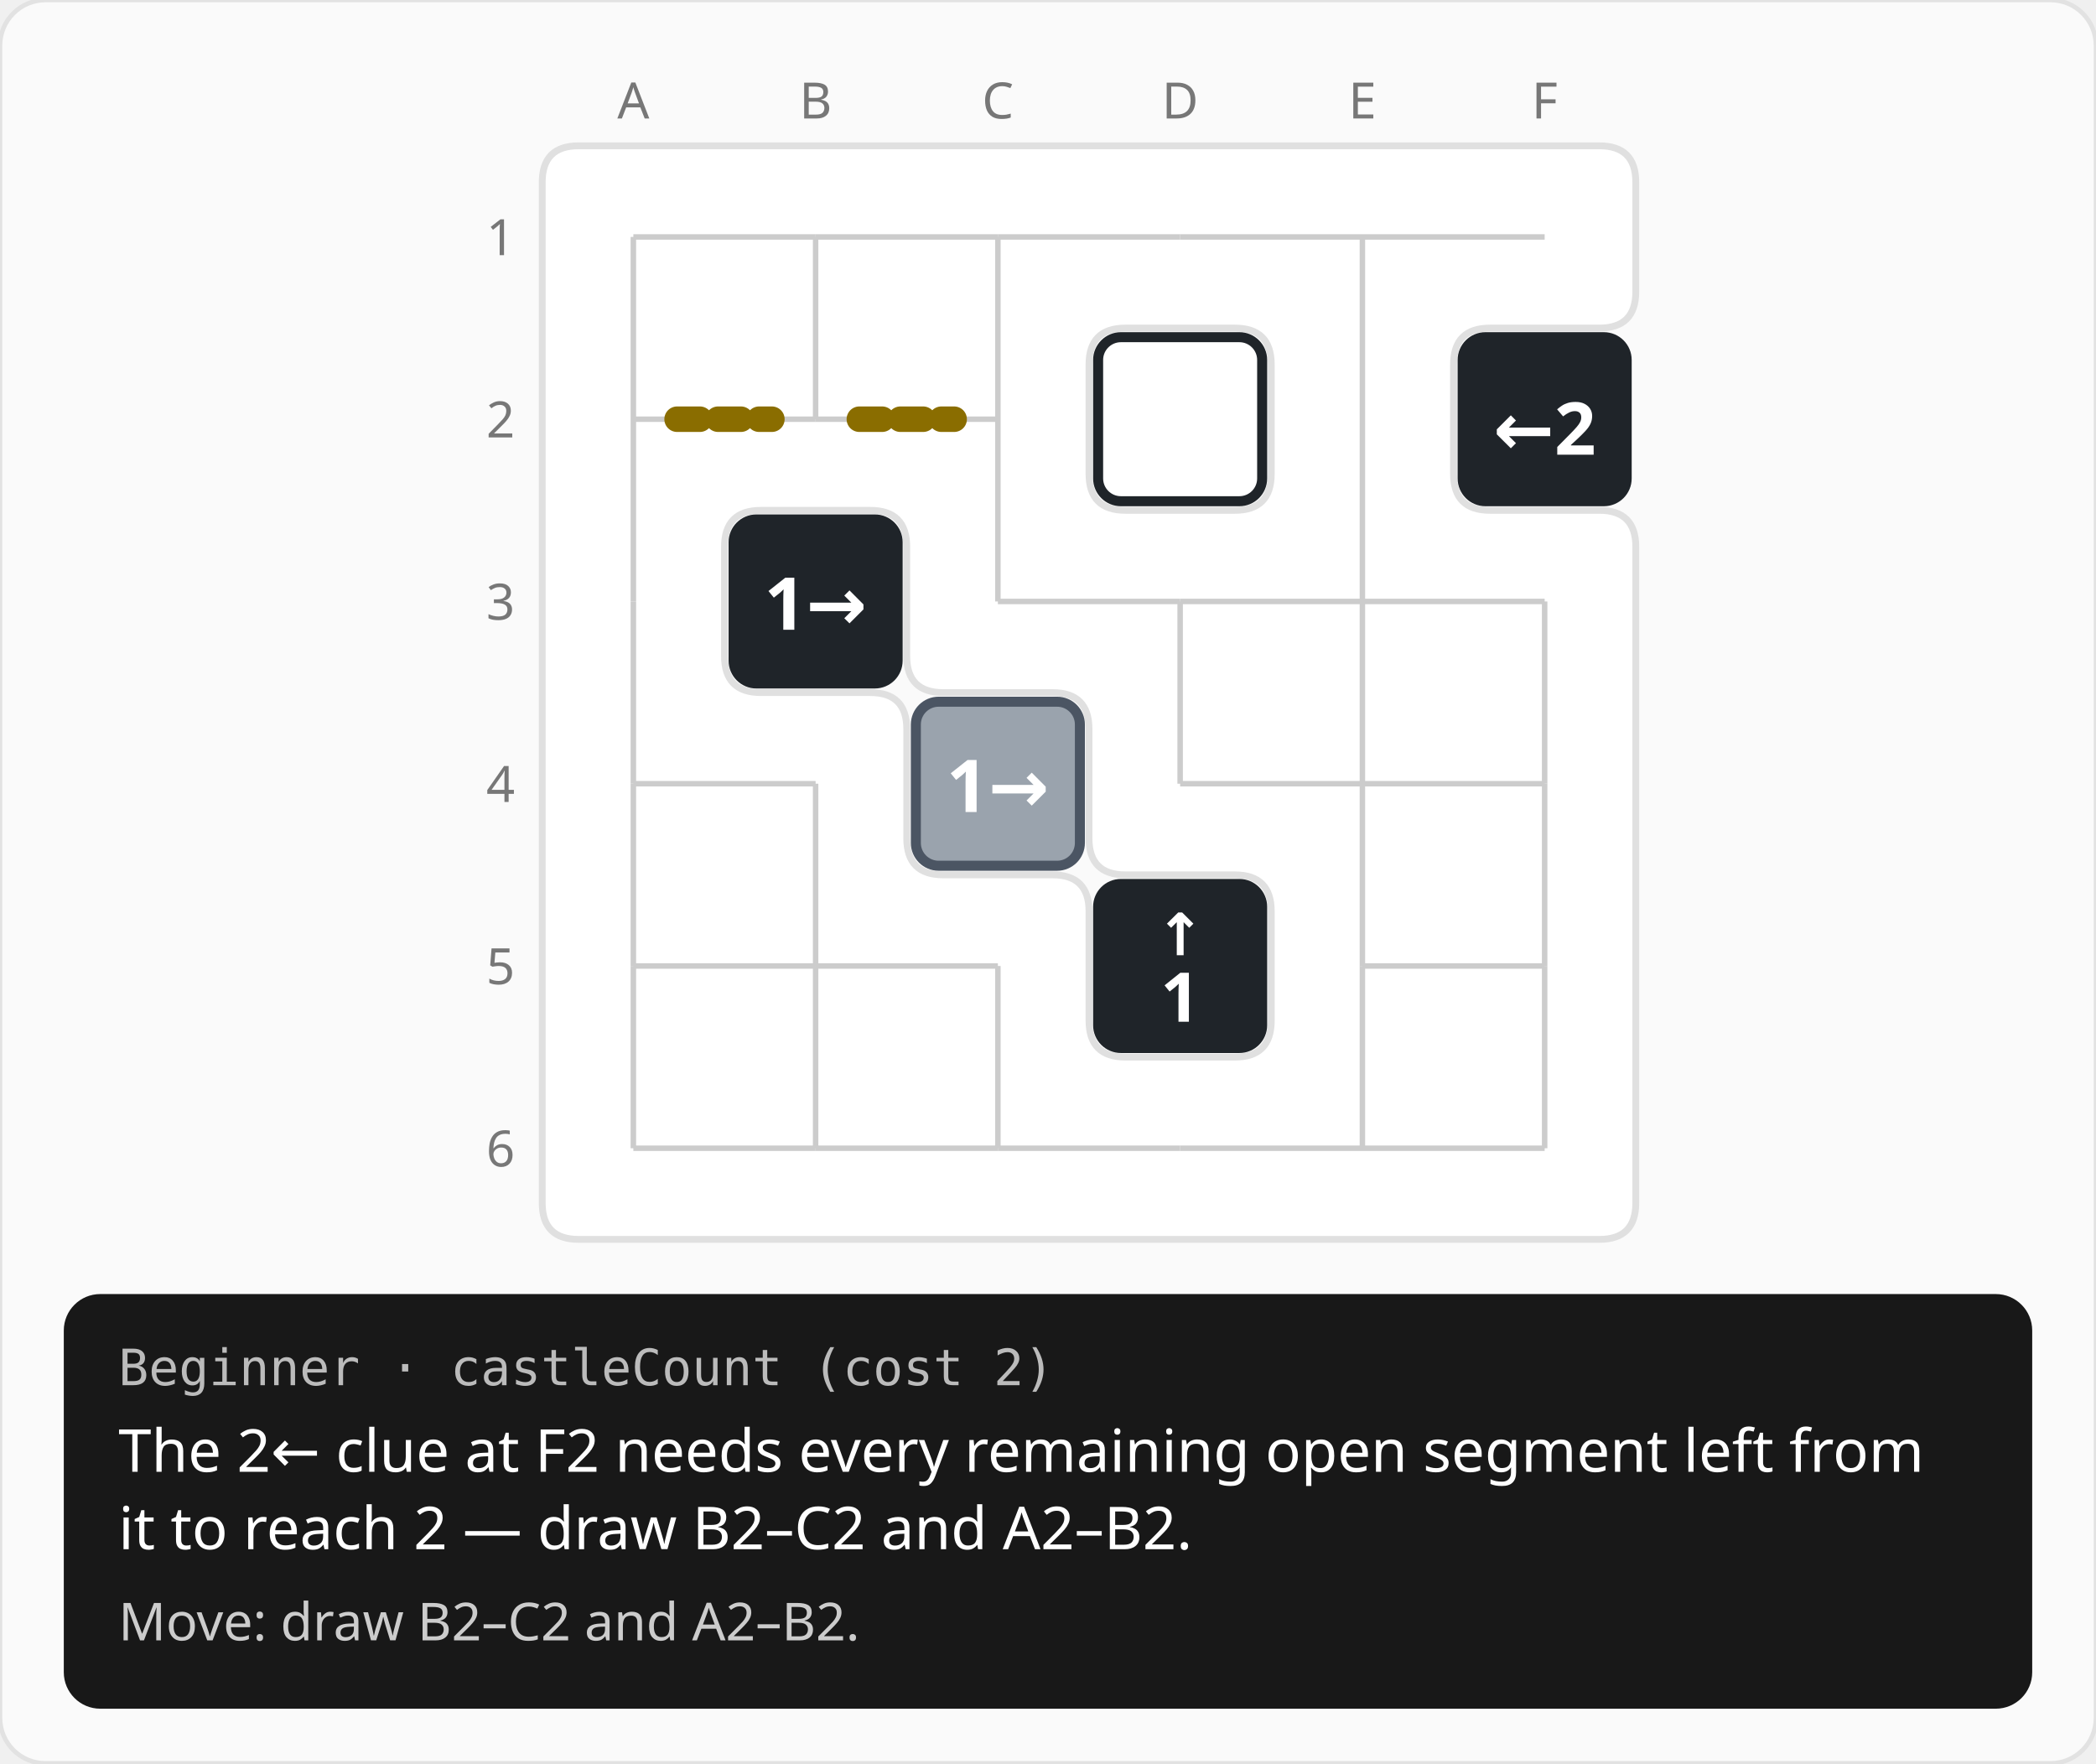
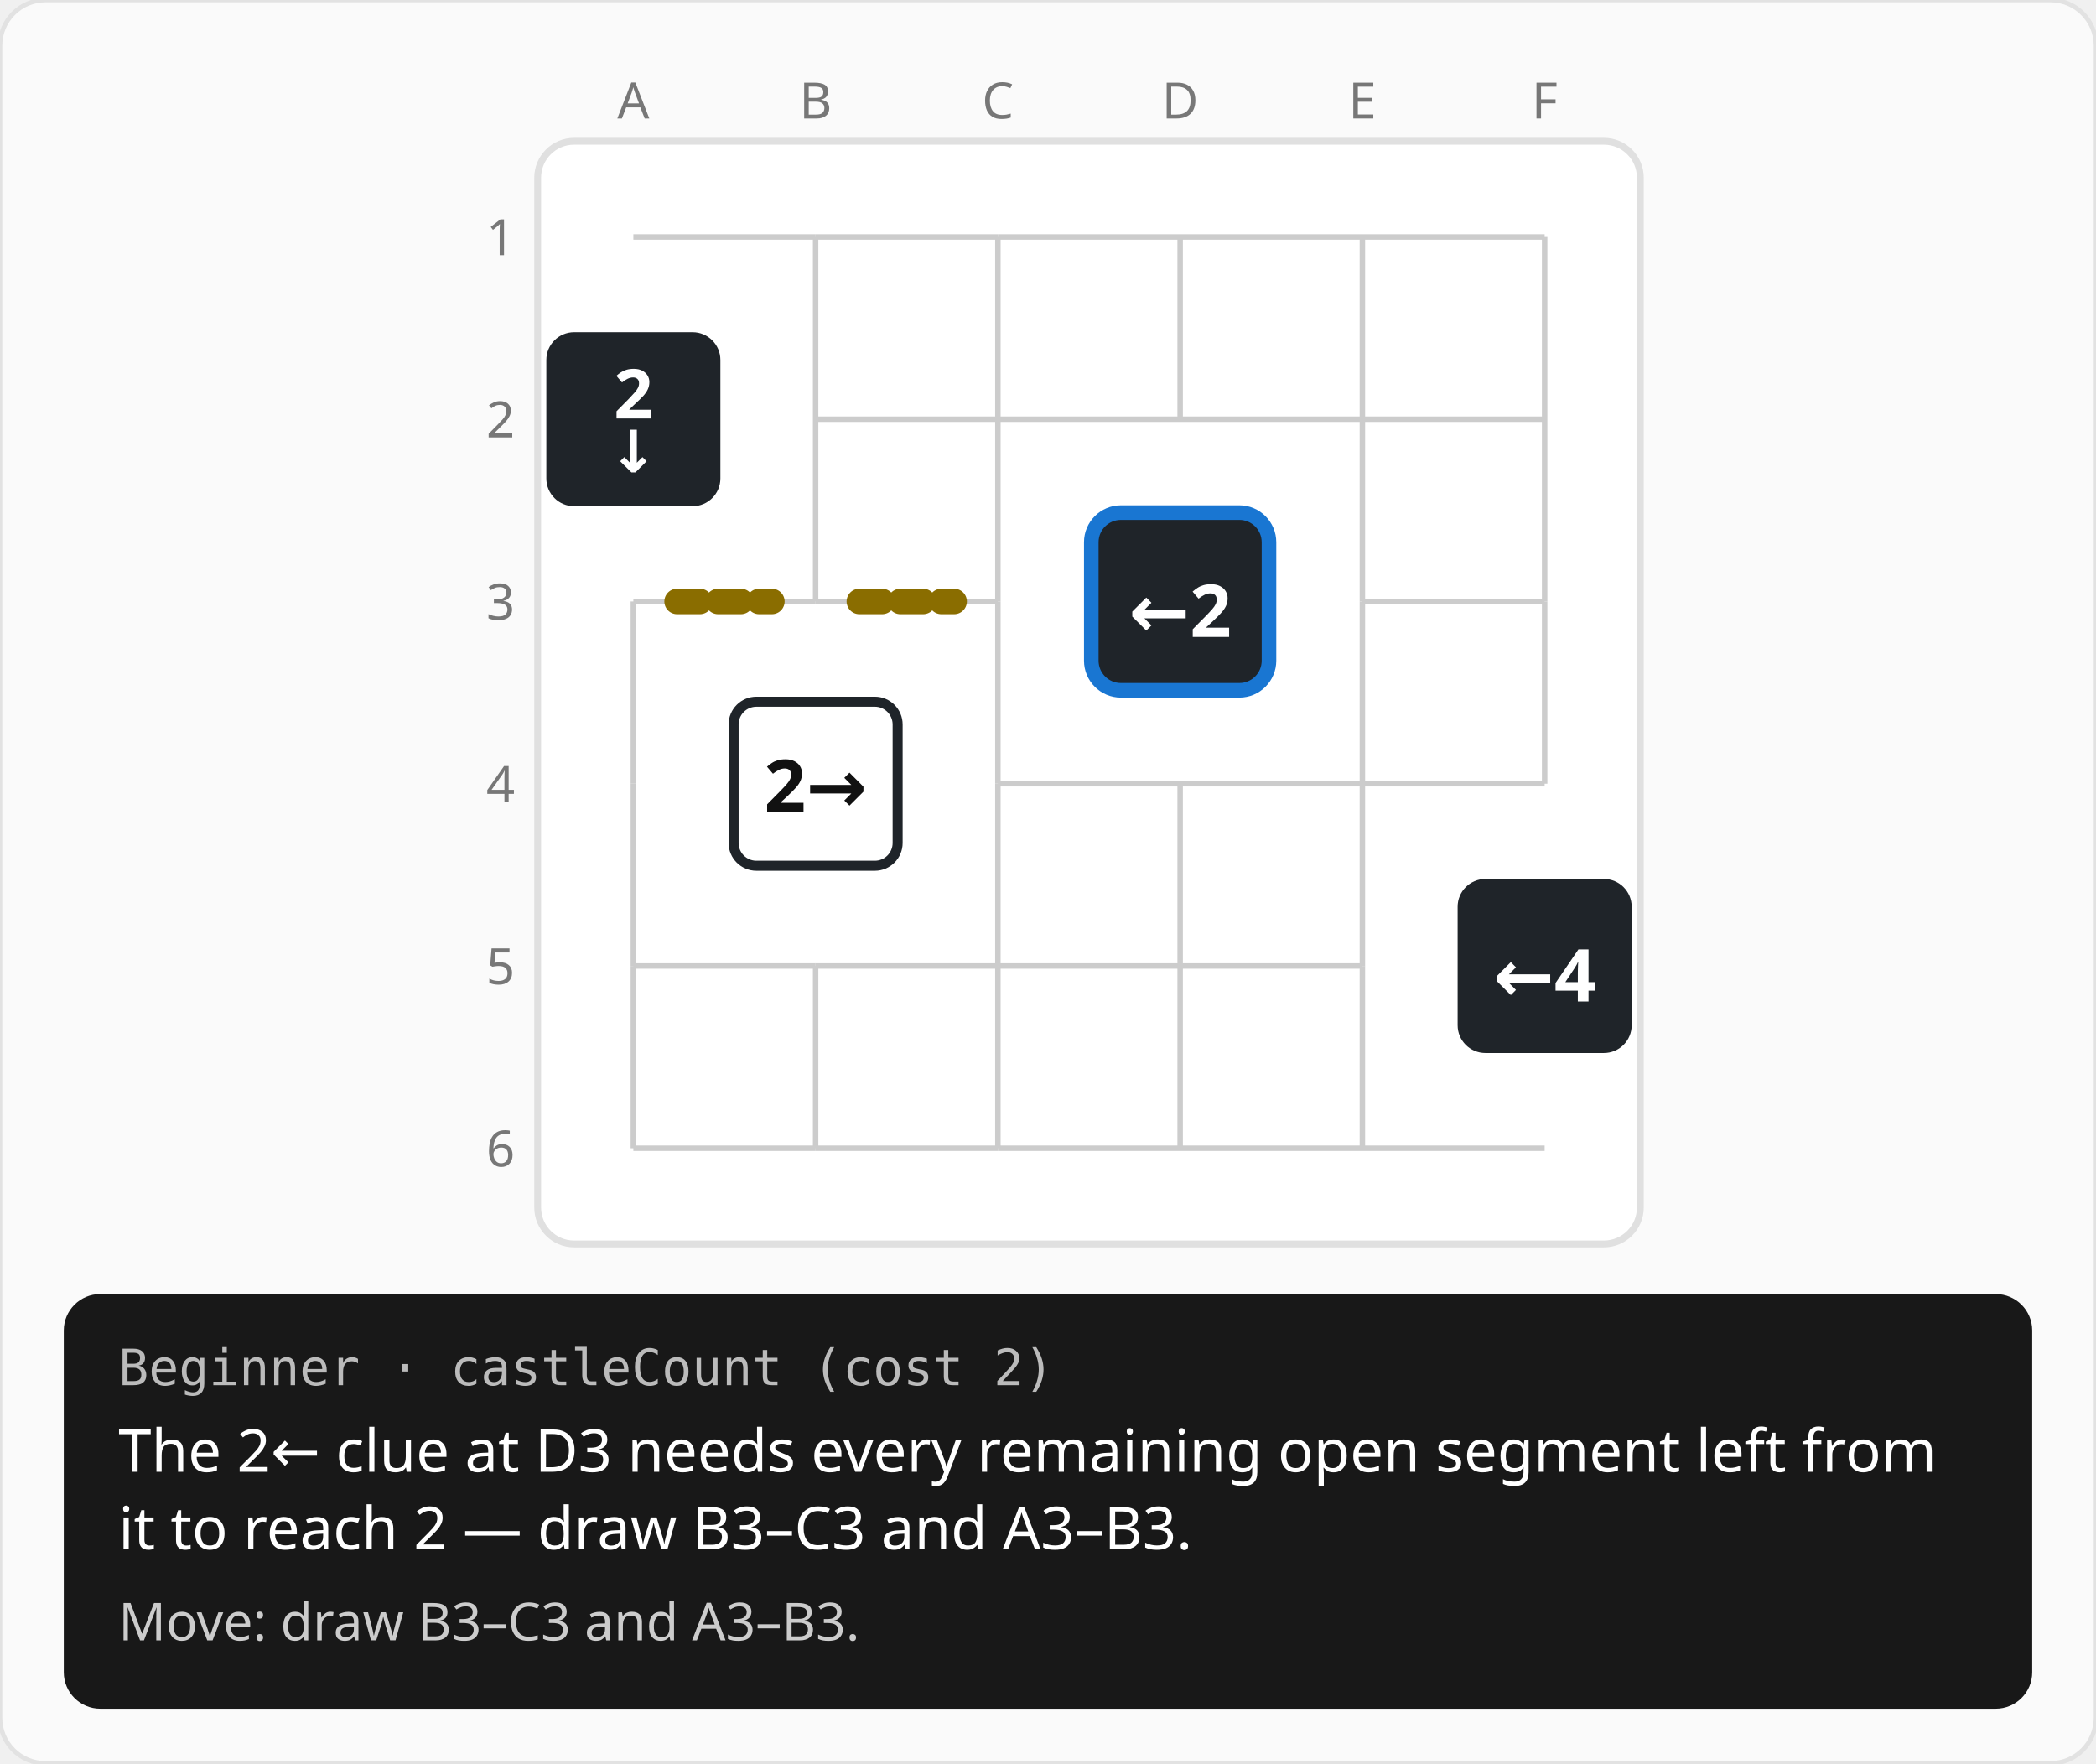
<svg xmlns="http://www.w3.org/2000/svg" width="460" height="387" viewBox="0 0 460 387">
  <rect width="460" height="387" rx="10" fill="#fafafa" stroke="#e2e2e2" />
  <defs>
    <pattern id="hatch" width="8" height="8" patternUnits="userSpaceOnUse" patternTransform="rotate(45)">
      <line x1="0" y1="0" x2="0" y2="8" stroke="#d55e00" stroke-width="3" opacity="0.55" />
    </pattern>
  </defs>
  <g transform="translate(99 12)">
    <text x="40" y="14" fill="#777777" font-size="11" font-family="system-ui, sans-serif" text-anchor="middle">A</text>
    <text x="80" y="14" fill="#777777" font-size="11" font-family="system-ui, sans-serif" text-anchor="middle">B</text>
    <text x="120" y="14" fill="#777777" font-size="11" font-family="system-ui, sans-serif" text-anchor="middle">C</text>
    <text x="160" y="14" fill="#777777" font-size="11" font-family="system-ui, sans-serif" text-anchor="middle">D</text>
    <text x="200" y="14" fill="#777777" font-size="11" font-family="system-ui, sans-serif" text-anchor="middle">E</text>
    <text x="240" y="14" fill="#777777" font-size="11" font-family="system-ui, sans-serif" text-anchor="middle">F</text>
    <text x="14" y="44" fill="#777777" font-size="11" font-family="system-ui, sans-serif" text-anchor="end">1</text>
    <text x="14" y="84" fill="#777777" font-size="11" font-family="system-ui, sans-serif" text-anchor="end">2</text>
    <text x="14" y="124" fill="#777777" font-size="11" font-family="system-ui, sans-serif" text-anchor="end">3</text>
    <text x="14" y="164" fill="#777777" font-size="11" font-family="system-ui, sans-serif" text-anchor="end">4</text>
    <text x="14" y="204" fill="#777777" font-size="11" font-family="system-ui, sans-serif" text-anchor="end">5</text>
    <text x="14" y="244" fill="#777777" font-size="11" font-family="system-ui, sans-serif" text-anchor="end">6</text>
    <g transform="translate(18 18)">
-       <path fill="#ffffff" fill-rule="evenodd" stroke="#e0e0e0" stroke-width="1.5" d="M2 10Q2 2 10 2L234 2Q242 2 242 10L242 34Q242 42 234 42L210 42Q202 42 202 50L202 74Q202 82 210 82L234 82Q242 82 242 90L242 234Q242 242 234 242L10 242Q2 242 2 234ZM162 50Q162 42 154 42L130 42Q122 42 122 50L122 74Q122 82 130 82L154 82Q162 82 162 74ZM82 90Q82 82 74 82L50 82Q42 82 42 90L42 114Q42 122 50 122L74 122Q82 122 82 130L82 154Q82 162 90 162L114 162Q122 162 122 170L122 194Q122 202 130 202L154 202Q162 202 162 194L162 170Q162 162 154 162L130 162Q122 162 122 154L122 130Q122 122 114 122L90 122Q82 122 82 114Z" />
-       <rect x="205" y="45" width="34" height="34" rx="8" fill="rgba(25,118,210,0.26)" />
+       <rect x="1" y="1" width="242" height="242" rx="8" fill="#ffffff" stroke="#e0e0e0" stroke-width="1.5" />
      <line x1="22" y1="22" x2="62" y2="22" stroke="#cccccc" stroke-width="1.2" />
-       <line x1="22" y1="22" x2="22" y2="62" stroke="#cccccc" stroke-width="1.2" />
      <line x1="62" y1="22" x2="102" y2="22" stroke="#cccccc" stroke-width="1.2" />
      <line x1="62" y1="22" x2="62" y2="62" stroke="#cccccc" stroke-width="1.2" />
      <line x1="102" y1="22" x2="142" y2="22" stroke="#cccccc" stroke-width="1.2" />
      <line x1="102" y1="22" x2="102" y2="62" stroke="#cccccc" stroke-width="1.2" />
      <line x1="142" y1="22" x2="182" y2="22" stroke="#cccccc" stroke-width="1.2" />
+       <line x1="142" y1="22" x2="142" y2="62" stroke="#cccccc" stroke-width="1.2" />
      <line x1="182" y1="22" x2="222" y2="22" stroke="#cccccc" stroke-width="1.2" />
      <line x1="182" y1="22" x2="182" y2="62" stroke="#cccccc" stroke-width="1.2" />
-       <line x1="22" y1="62" x2="62" y2="62" stroke="#cccccc" stroke-width="1.2" />
-       <line x1="22" y1="62" x2="22" y2="102" stroke="#cccccc" stroke-width="1.2" />
+       <line x1="222" y1="22" x2="222" y2="62" stroke="#cccccc" stroke-width="1.2" />
      <line x1="62" y1="62" x2="102" y2="62" stroke="#cccccc" stroke-width="1.2" />
+       <line x1="62" y1="62" x2="62" y2="102" stroke="#cccccc" stroke-width="1.2" />
+       <line x1="102" y1="62" x2="142" y2="62" stroke="#cccccc" stroke-width="1.2" />
      <line x1="102" y1="62" x2="102" y2="102" stroke="#cccccc" stroke-width="1.2" />
+       <line x1="142" y1="62" x2="182" y2="62" stroke="#cccccc" stroke-width="1.2" />
+       <line x1="182" y1="62" x2="222" y2="62" stroke="#cccccc" stroke-width="1.2" />
      <line x1="182" y1="62" x2="182" y2="102" stroke="#cccccc" stroke-width="1.2" />
+       <line x1="222" y1="62" x2="222" y2="102" stroke="#cccccc" stroke-width="1.2" />
+       <line x1="22" y1="102" x2="62" y2="102" stroke="#cccccc" stroke-width="1.2" />
      <line x1="22" y1="102" x2="22" y2="142" stroke="#cccccc" stroke-width="1.2" />
-       <line x1="102" y1="102" x2="142" y2="102" stroke="#cccccc" stroke-width="1.2" />
-       <line x1="142" y1="102" x2="182" y2="102" stroke="#cccccc" stroke-width="1.2" />
-       <line x1="142" y1="102" x2="142" y2="142" stroke="#cccccc" stroke-width="1.2" />
+       <line x1="62" y1="102" x2="102" y2="102" stroke="#cccccc" stroke-width="1.2" />
+       <line x1="102" y1="102" x2="102" y2="142" stroke="#cccccc" stroke-width="1.2" />
      <line x1="182" y1="102" x2="222" y2="102" stroke="#cccccc" stroke-width="1.2" />
      <line x1="182" y1="102" x2="182" y2="142" stroke="#cccccc" stroke-width="1.2" />
      <line x1="222" y1="102" x2="222" y2="142" stroke="#cccccc" stroke-width="1.2" />
-       <line x1="22" y1="142" x2="62" y2="142" stroke="#cccccc" stroke-width="1.2" />
      <line x1="22" y1="142" x2="22" y2="182" stroke="#cccccc" stroke-width="1.2" />
-       <line x1="62" y1="142" x2="62" y2="182" stroke="#cccccc" stroke-width="1.2" />
+       <line x1="102" y1="142" x2="142" y2="142" stroke="#cccccc" stroke-width="1.2" />
+       <line x1="102" y1="142" x2="102" y2="182" stroke="#cccccc" stroke-width="1.2" />
      <line x1="142" y1="142" x2="182" y2="142" stroke="#cccccc" stroke-width="1.2" />
+       <line x1="142" y1="142" x2="142" y2="182" stroke="#cccccc" stroke-width="1.2" />
      <line x1="182" y1="142" x2="222" y2="142" stroke="#cccccc" stroke-width="1.2" />
      <line x1="182" y1="142" x2="182" y2="182" stroke="#cccccc" stroke-width="1.2" />
-       <line x1="222" y1="142" x2="222" y2="182" stroke="#cccccc" stroke-width="1.2" />
      <line x1="22" y1="182" x2="62" y2="182" stroke="#cccccc" stroke-width="1.2" />
      <line x1="22" y1="182" x2="22" y2="222" stroke="#cccccc" stroke-width="1.2" />
      <line x1="62" y1="182" x2="102" y2="182" stroke="#cccccc" stroke-width="1.2" />
      <line x1="62" y1="182" x2="62" y2="222" stroke="#cccccc" stroke-width="1.2" />
+       <line x1="102" y1="182" x2="142" y2="182" stroke="#cccccc" stroke-width="1.2" />
      <line x1="102" y1="182" x2="102" y2="222" stroke="#cccccc" stroke-width="1.2" />
-       <line x1="182" y1="182" x2="222" y2="182" stroke="#cccccc" stroke-width="1.2" />
+       <line x1="142" y1="182" x2="182" y2="182" stroke="#cccccc" stroke-width="1.2" />
+       <line x1="142" y1="182" x2="142" y2="222" stroke="#cccccc" stroke-width="1.2" />
      <line x1="182" y1="182" x2="182" y2="222" stroke="#cccccc" stroke-width="1.2" />
-       <line x1="222" y1="182" x2="222" y2="222" stroke="#cccccc" stroke-width="1.2" />
      <line x1="22" y1="222" x2="62" y2="222" stroke="#cccccc" stroke-width="1.2" />
      <line x1="62" y1="222" x2="102" y2="222" stroke="#cccccc" stroke-width="1.2" />
      <line x1="102" y1="222" x2="142" y2="222" stroke="#cccccc" stroke-width="1.2" />
      <line x1="142" y1="222" x2="182" y2="222" stroke="#cccccc" stroke-width="1.2" />
      <line x1="182" y1="222" x2="222" y2="222" stroke="#cccccc" stroke-width="1.2" />
-       <line x1="71.6" y1="62" x2="92.4" y2="62" stroke="#8a6d00" stroke-width="5.6" stroke-linecap="round" stroke-dasharray="5 4" />
-       <line x1="31.6" y1="62" x2="52.4" y2="62" stroke="#8a6d00" stroke-width="5.6" stroke-linecap="round" stroke-dasharray="5 4" />
-       <rect x="124" y="44" width="36" height="36" rx="5" fill="#ffffff" stroke="#1f2429" stroke-width="2.2" />
-       <rect x="204" y="44" width="36" height="36" rx="5" fill="#1f2429" stroke="#1f2429" stroke-width="2.2" />
-       <text x="222" y="62" font-size="16" font-weight="700" font-family="system-ui, sans-serif" text-anchor="middle" dominant-baseline="central" fill="#ffffff">←2</text>
-       <rect x="44" y="84" width="36" height="36" rx="5" fill="#1f2429" stroke="#1f2429" stroke-width="2.2" />
-       <text x="62" y="102" font-size="16" font-weight="700" font-family="system-ui, sans-serif" text-anchor="middle" dominant-baseline="central" fill="#ffffff">1→</text>
-       <rect x="84" y="124" width="36" height="36" rx="5" fill="#9aa3ad" stroke="#4b5563" stroke-width="2.2" />
-       <text x="102" y="142" font-size="16" font-weight="700" font-family="system-ui, sans-serif" text-anchor="middle" dominant-baseline="central" fill="#ffffff">1→</text>
-       <rect x="124" y="164" width="36" height="36" rx="5" fill="#1f2429" stroke="#1f2429" stroke-width="2.2" />
-       <text x="142" y="175.2" font-size="12.8" font-weight="700" font-family="system-ui, sans-serif" text-anchor="middle" dominant-baseline="central" fill="#ffffff">↑</text>
-       <text x="142" y="188.4" font-size="15.04" font-weight="700" font-family="system-ui, sans-serif" text-anchor="middle" dominant-baseline="central" fill="#ffffff">1</text>
+       <line x1="71.6" y1="102" x2="92.4" y2="102" stroke="#8a6d00" stroke-width="5.6" stroke-linecap="round" stroke-dasharray="5 4" />
+       <line x1="31.6" y1="102" x2="52.4" y2="102" stroke="#8a6d00" stroke-width="5.6" stroke-linecap="round" stroke-dasharray="5 4" />
+       <rect x="4" y="44" width="36" height="36" rx="5" fill="#1f2429" stroke="#1f2429" stroke-width="2.2" />
+       <text x="22" y="56" font-size="15.04" font-weight="700" font-family="system-ui, sans-serif" text-anchor="middle" dominant-baseline="central" fill="#ffffff">2</text>
+       <text x="22" y="69.2" font-size="12.8" font-weight="700" font-family="system-ui, sans-serif" text-anchor="middle" dominant-baseline="central" fill="#ffffff">↓</text>
+       <rect x="124" y="84" width="36" height="36" rx="5" fill="#1f2429" stroke="#1f2429" stroke-width="2.2" />
+       <text x="142" y="102" font-size="16" font-weight="700" font-family="system-ui, sans-serif" text-anchor="middle" dominant-baseline="central" fill="#ffffff">←2</text>
+       <rect x="44" y="124" width="36" height="36" rx="5" fill="#ffffff" stroke="#1f2429" stroke-width="2.2" />
+       <text x="62" y="142" font-size="16" font-weight="700" font-family="system-ui, sans-serif" text-anchor="middle" dominant-baseline="central" fill="#111111">2→</text>
+       <rect x="204" y="164" width="36" height="36" rx="5" fill="#1f2429" stroke="#1f2429" stroke-width="2.2" />
+       <text x="222" y="182" font-size="16" font-weight="700" font-family="system-ui, sans-serif" text-anchor="middle" dominant-baseline="central" fill="#ffffff">←4</text>
+       <rect x="122.5" y="82.5" width="39" height="39" rx="6.5" fill="none" stroke="#1976d2" stroke-width="3.2" />
    </g>
  </g>
  <rect x="14" y="284" width="432" height="91" rx="8" fill="#181818" />
  <text x="26" y="304" fill="#bbbbbb" font-size="11" font-family="ui-monospace, Menlo, monospace">Beginner · castleCount (cost 2)</text>
-   <text x="26" y="323" fill="#ffffff" font-size="13" font-family="system-ui, sans-serif">The 2← clue at F2 needs every remaining open segment left from</text>
-   <text x="26" y="340" fill="#ffffff" font-size="13" font-family="system-ui, sans-serif">it to reach 2 — draw B2–C2 and A2–B2.</text>
-   <text x="26" y="360" fill="#cccccc" font-size="11.5" font-family="system-ui, sans-serif">Move: draw B2–C2 and A2–B2.</text>
+   <text x="26" y="323" fill="#ffffff" font-size="13" font-family="system-ui, sans-serif">The 2← clue at D3 needs every remaining open segment left from</text>
+   <text x="26" y="340" fill="#ffffff" font-size="13" font-family="system-ui, sans-serif">it to reach 2 — draw B3–C3 and A3–B3.</text>
+   <text x="26" y="360" fill="#cccccc" font-size="11.5" font-family="system-ui, sans-serif">Move: draw B3–C3 and A3–B3.</text>
</svg>
